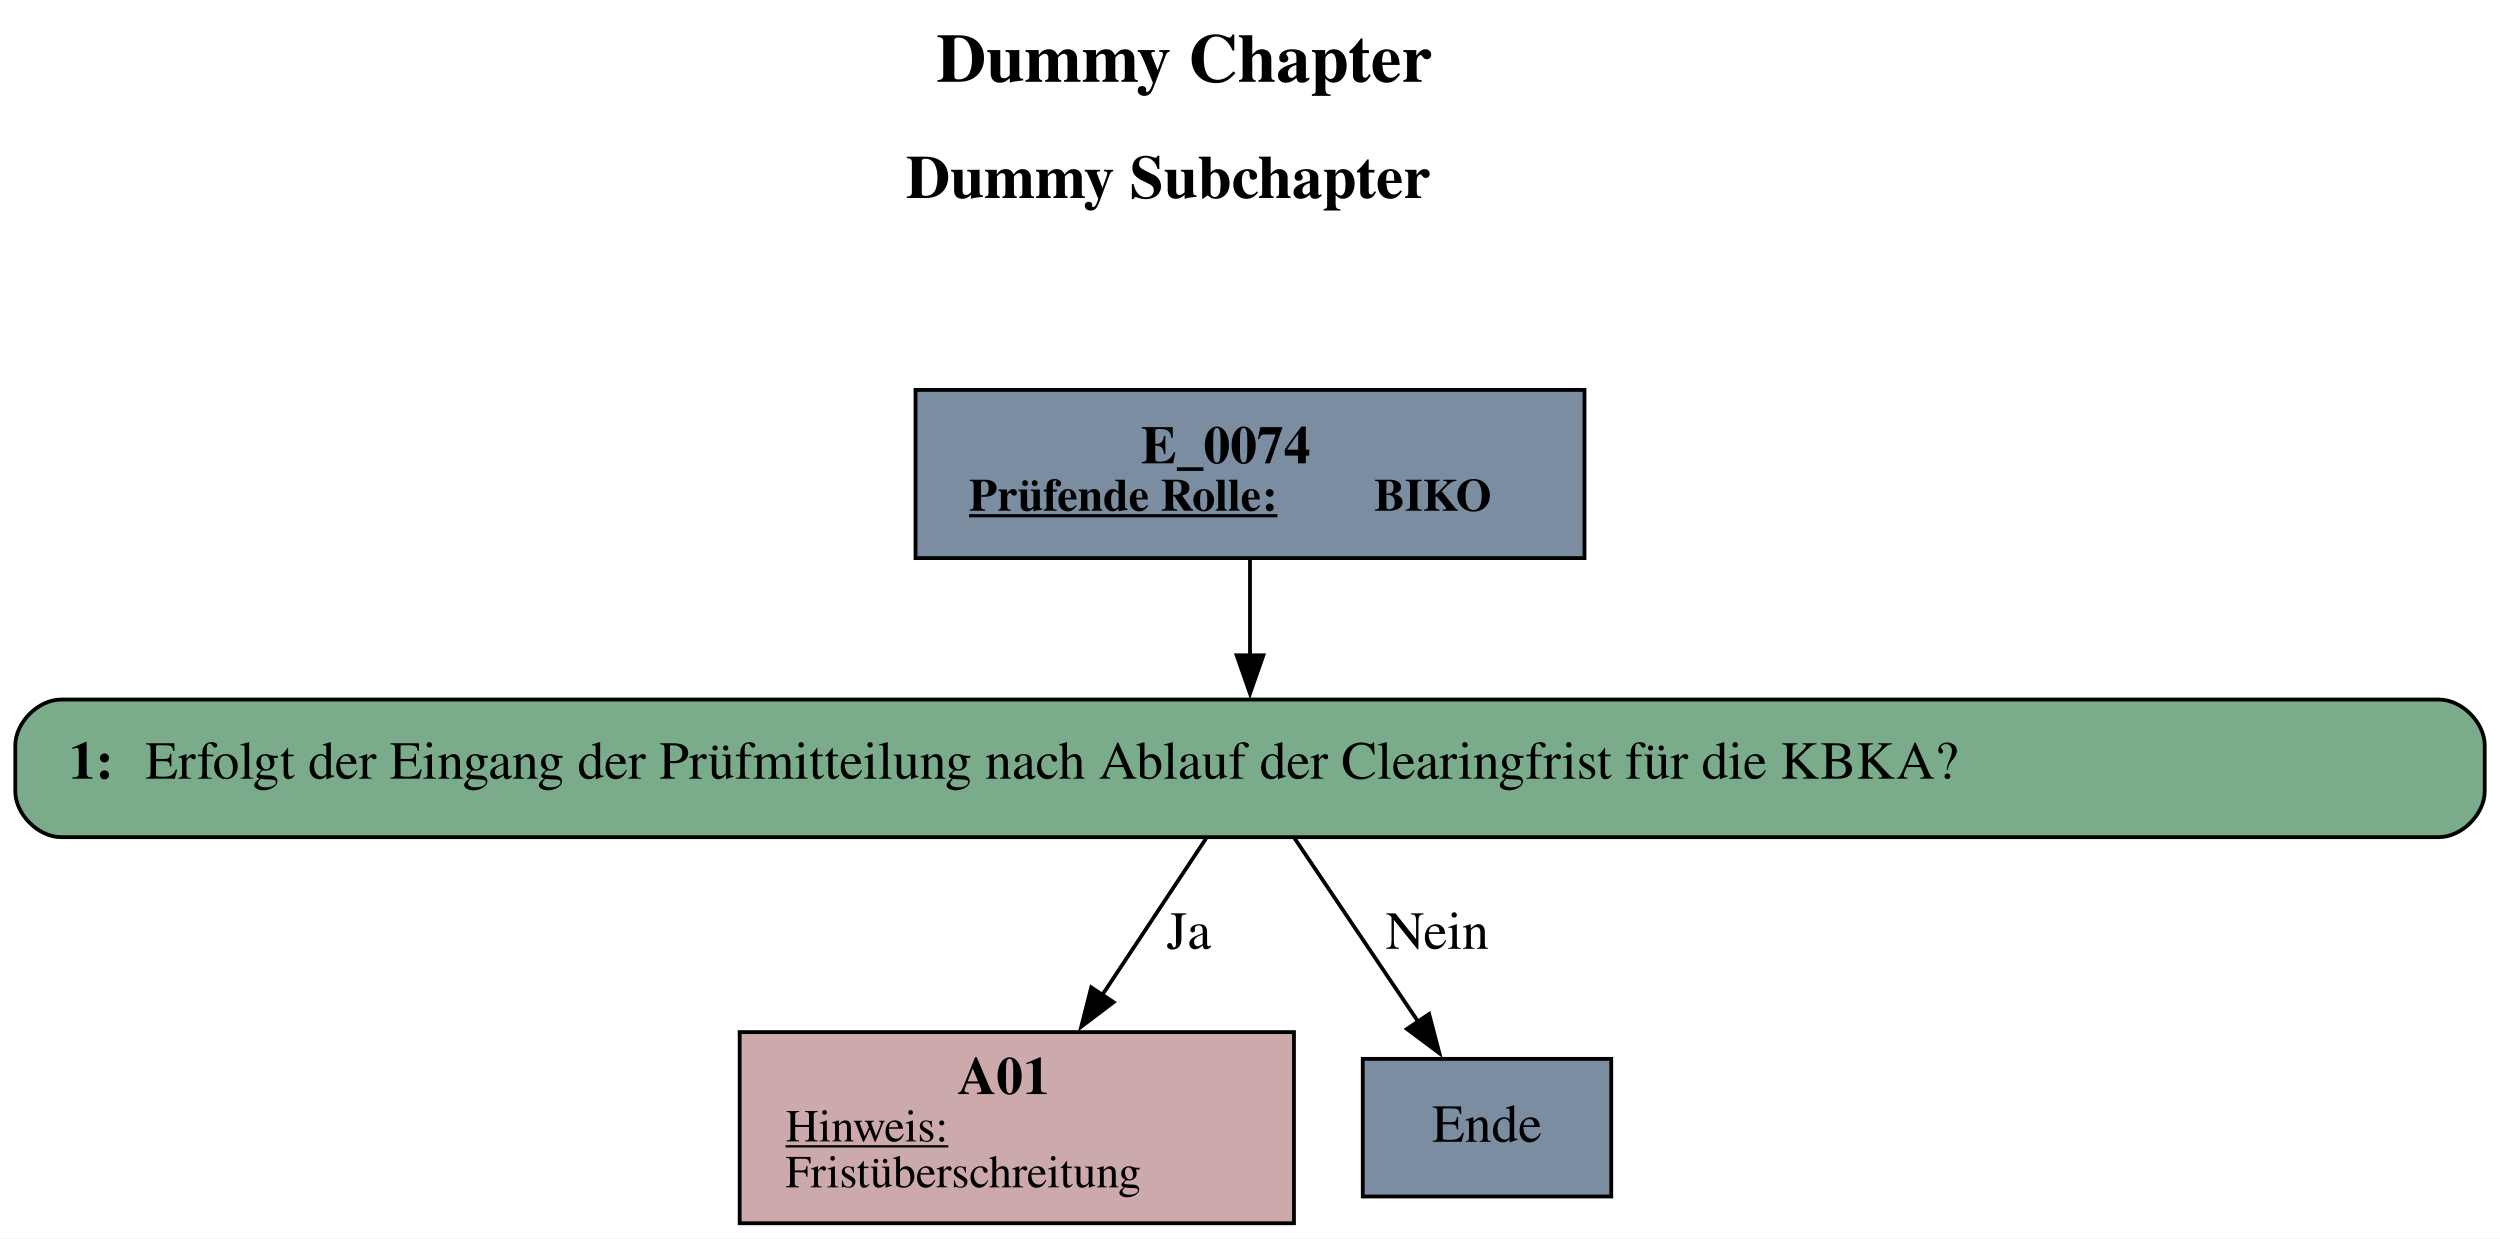
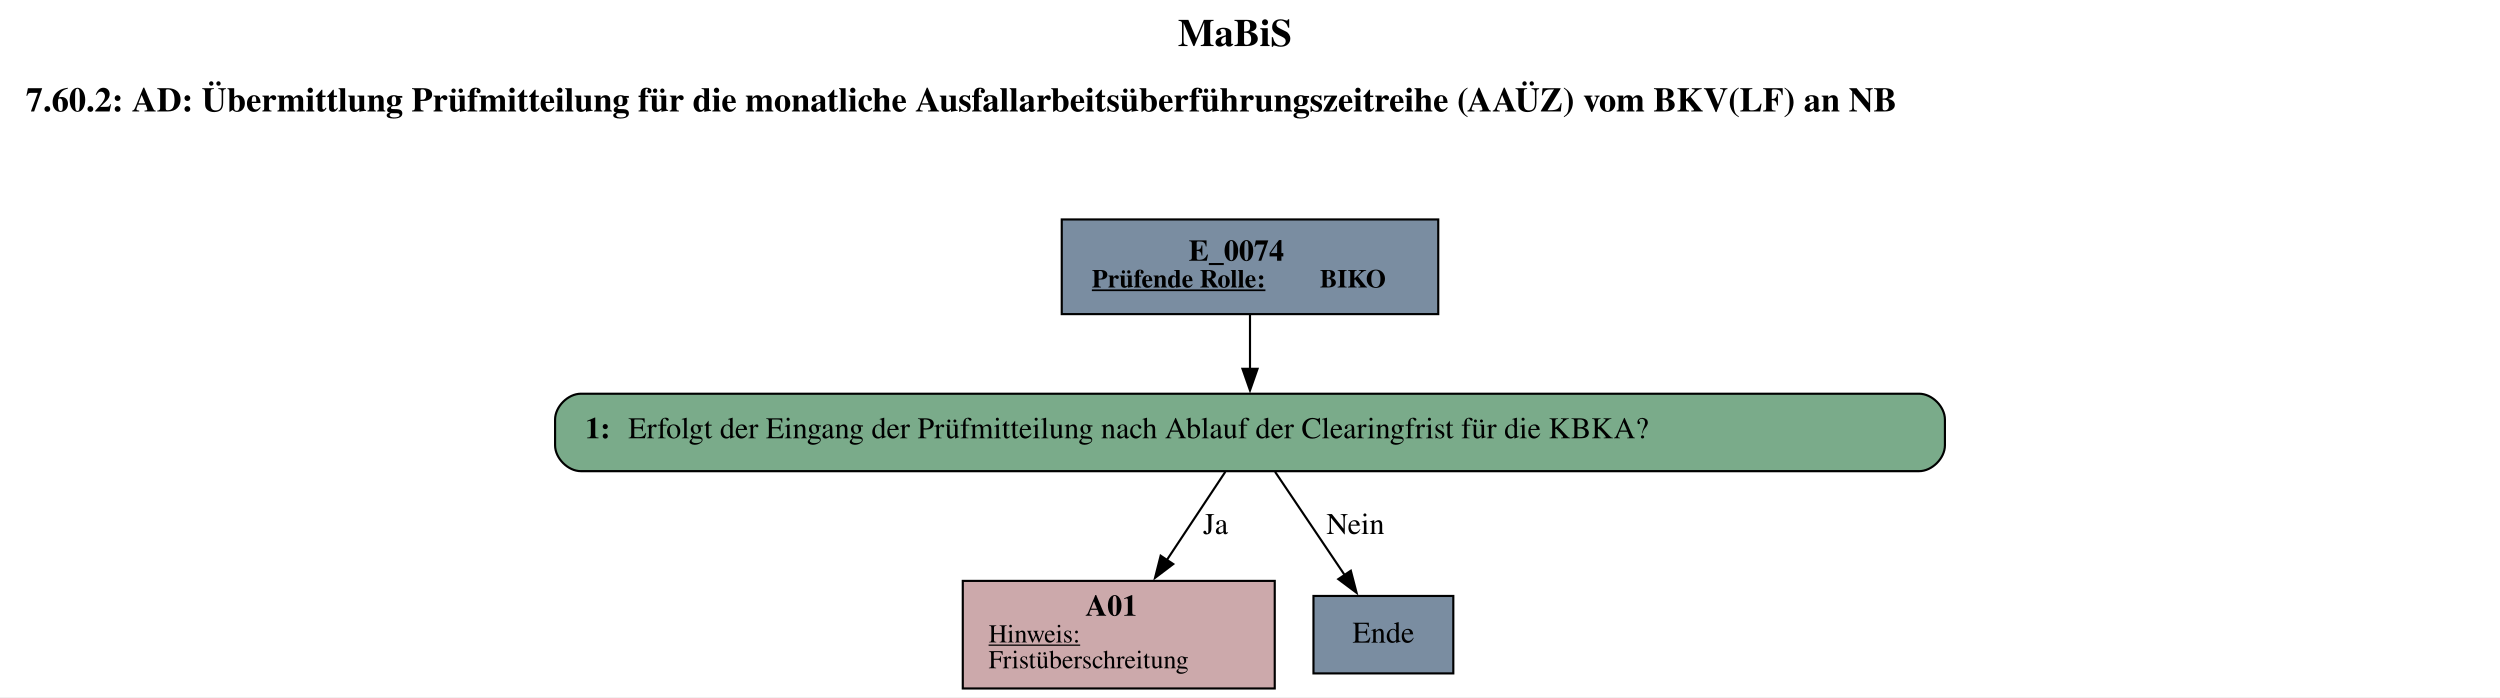
- <svg xmlns="http://www.w3.org/2000/svg" width="654pt" height="324pt" viewBox="0.00 0.00 654.00 324.00">
+ <svg xmlns="http://www.w3.org/2000/svg" width="1162pt" height="324pt" viewBox="0.00 0.00 1162.00 324.00">
  <g id="graph0" class="graph" transform="scale(1 1) rotate(0) translate(4 320)">
-     <polygon fill="white" stroke="none" points="-4,4 -4,-320 650,-320 650,4 -4,4" />
-     <text text-anchor="start" x="241" y="-298.6" font-family="Times,serif" font-weight="bold" font-size="18.00">Dummy Chapter</text>
-     <text text-anchor="start" x="233" y="-268.2" font-family="Times,serif" font-weight="bold" font-size="16.00">Dummy Subchapter</text>
+     <polygon fill="white" stroke="none" points="-4,4 -4,-320 1158,-320 1158,4 -4,4" />
+     <text text-anchor="start" x="543.5" y="-298.6" font-family="Times,serif" font-weight="bold" font-size="18.00">MaBiS</text>
+     <text text-anchor="start" x="8" y="-268.2" font-family="Times,serif" font-weight="bold" font-size="16.00">7.60.2: AD: Übermittlung Prüfmitteilung für die monatliche Ausfallarbeitsüberführungszeitreihe (AAÜZ) vom BKV(LF) an NB</text>
    <g id="node1" class="node">
-       <polygon fill="#7a8da1" stroke="black" points="410.5,-218 235.5,-218 235.5,-174 410.5,-174 410.5,-218" />
-       <text text-anchor="start" x="294.5" y="-198.8" font-family="Times,serif" font-weight="bold" font-size="14.00">E_0074</text>
-       <text text-anchor="start" x="249.5" y="-186.4" font-family="Times,serif" font-weight="bold" text-decoration="underline" font-size="12.00">Prüfende Rolle:</text>
-       <text text-anchor="start" x="355.5" y="-186.4" font-family="Times,serif" font-weight="bold" font-size="12.00"> BIKO</text>
+       <polygon fill="#7a8da1" stroke="black" points="664.5,-218 489.5,-218 489.5,-174 664.5,-174 664.5,-218" />
+       <text text-anchor="start" x="548.5" y="-198.8" font-family="Times,serif" font-weight="bold" font-size="14.00">E_0074</text>
+       <text text-anchor="start" x="503.5" y="-186.4" font-family="Times,serif" font-weight="bold" text-decoration="underline" font-size="12.00">Prüfende Rolle:</text>
+       <text text-anchor="start" x="609.5" y="-186.4" font-family="Times,serif" font-weight="bold" font-size="12.00"> BIKO</text>
    </g>
    <g id="node2" class="node">
-       <path fill="#7aab8a" stroke="black" d="M634,-137C634,-137 12,-137 12,-137 6,-137 0,-131 0,-125 0,-125 0,-113 0,-113 0,-107 6,-101 12,-101 12,-101 634,-101 634,-101 640,-101 646,-107 646,-113 646,-113 646,-125 646,-125 646,-131 640,-137 634,-137" />
-       <text text-anchor="start" x="14" y="-116.3" font-family="Times,serif" font-weight="bold" font-size="14.00">1: </text>
-       <text text-anchor="start" x="34" y="-116.3" font-family="Times,serif" font-size="14.00">Erfolgt der Eingang der Prüfmitteilung nach Ablauf der Clearingfrist für die KBKA?</text>
+       <path fill="#7aab8a" stroke="black" d="M888,-137C888,-137 266,-137 266,-137 260,-137 254,-131 254,-125 254,-125 254,-113 254,-113 254,-107 260,-101 266,-101 266,-101 888,-101 888,-101 894,-101 900,-107 900,-113 900,-113 900,-125 900,-125 900,-131 894,-137 888,-137" />
+       <text text-anchor="start" x="268" y="-116.3" font-family="Times,serif" font-weight="bold" font-size="14.00">1: </text>
+       <text text-anchor="start" x="288" y="-116.3" font-family="Times,serif" font-size="14.00">Erfolgt der Eingang der Prüfmitteilung nach Ablauf der Clearingfrist für die KBKA?</text>
    </g>
    <g id="edge1" class="edge">
-       <path fill="none" stroke="black" d="M323,-173.71C323,-165.82 323,-156.75 323,-148.33" />
-       <polygon fill="black" stroke="black" points="326.5,-148.57 323,-138.57 319.5,-148.57 326.5,-148.57" />
+       <path fill="none" stroke="black" d="M577,-173.71C577,-165.82 577,-156.75 577,-148.33" />
+       <polygon fill="black" stroke="black" points="580.5,-148.57 577,-138.57 573.5,-148.57 580.5,-148.57" />
    </g>
    <g id="node3" class="node">
-       <polygon fill="#cca9ab" stroke="black" points="334.5,-50 189.5,-50 189.5,0 334.5,0 334.5,-50" />
-       <text text-anchor="start" x="246.5" y="-33.8" font-family="Times,serif" font-weight="bold" font-size="14.00">A01</text>
-       <text text-anchor="start" x="201.5" y="-21.4" font-family="Times,serif" text-decoration="underline" font-size="12.00">Hinweis:</text>
-       <text text-anchor="start" x="201.5" y="-9.4" font-family="Times,serif" font-size="12.00">Fristüberschreitung</text>
+       <polygon fill="#cca9ab" stroke="black" points="588.5,-50 443.5,-50 443.5,0 588.5,0 588.5,-50" />
+       <text text-anchor="start" x="500.5" y="-33.8" font-family="Times,serif" font-weight="bold" font-size="14.00">A01</text>
+       <text text-anchor="start" x="455.5" y="-21.4" font-family="Times,serif" text-decoration="underline" font-size="12.00">Hinweis:</text>
+       <text text-anchor="start" x="455.5" y="-9.4" font-family="Times,serif" font-size="12.00">Fristüberschreitung</text>
    </g>
    <g id="edge2" class="edge">
-       <path fill="none" stroke="black" d="M311.53,-100.7C303.84,-89.11 293.48,-73.47 284.22,-59.51" />
-       <polygon fill="black" stroke="black" points="287.31,-57.83 278.86,-51.43 281.47,-61.7 287.31,-57.83" />
-       <text text-anchor="middle" x="307" y="-71.8" font-family="Times,serif" font-size="14.00">Ja</text>
+       <path fill="none" stroke="black" d="M565.53,-100.7C557.84,-89.11 547.48,-73.47 538.22,-59.51" />
+       <polygon fill="black" stroke="black" points="541.31,-57.83 532.86,-51.43 535.47,-61.7 541.31,-57.83" />
+       <text text-anchor="middle" x="561" y="-71.8" font-family="Times,serif" font-size="14.00">Ja</text>
    </g>
    <g id="node4" class="node">
-       <polygon fill="#7a8da1" stroke="black" points="417.5,-43 352.5,-43 352.5,-7 417.5,-7 417.5,-43" />
-       <text text-anchor="middle" x="385" y="-21.3" font-family="Times,serif" font-size="14.00">Ende</text>
+       <polygon fill="#7a8da1" stroke="black" points="671.5,-43 606.5,-43 606.5,-7 671.5,-7 671.5,-43" />
+       <text text-anchor="middle" x="639" y="-21.3" font-family="Times,serif" font-size="14.00">Ende</text>
    </g>
    <g id="edge3" class="edge">
-       <path fill="none" stroke="black" d="M334.66,-100.7C343.84,-87.07 356.79,-67.86 367.25,-52.34" />
-       <polygon fill="black" stroke="black" points="369.86,-54.73 372.54,-44.48 364.05,-50.82 369.86,-54.73" />
-       <text text-anchor="middle" x="372" y="-71.8" font-family="Times,serif" font-size="14.00">Nein</text>
+       <path fill="none" stroke="black" d="M588.66,-100.7C597.84,-87.07 610.79,-67.86 621.25,-52.34" />
+       <polygon fill="black" stroke="black" points="623.86,-54.73 626.54,-44.48 618.05,-50.82 623.86,-54.73" />
+       <text text-anchor="middle" x="626" y="-71.8" font-family="Times,serif" font-size="14.00">Nein</text>
    </g>
  </g>
</svg>
